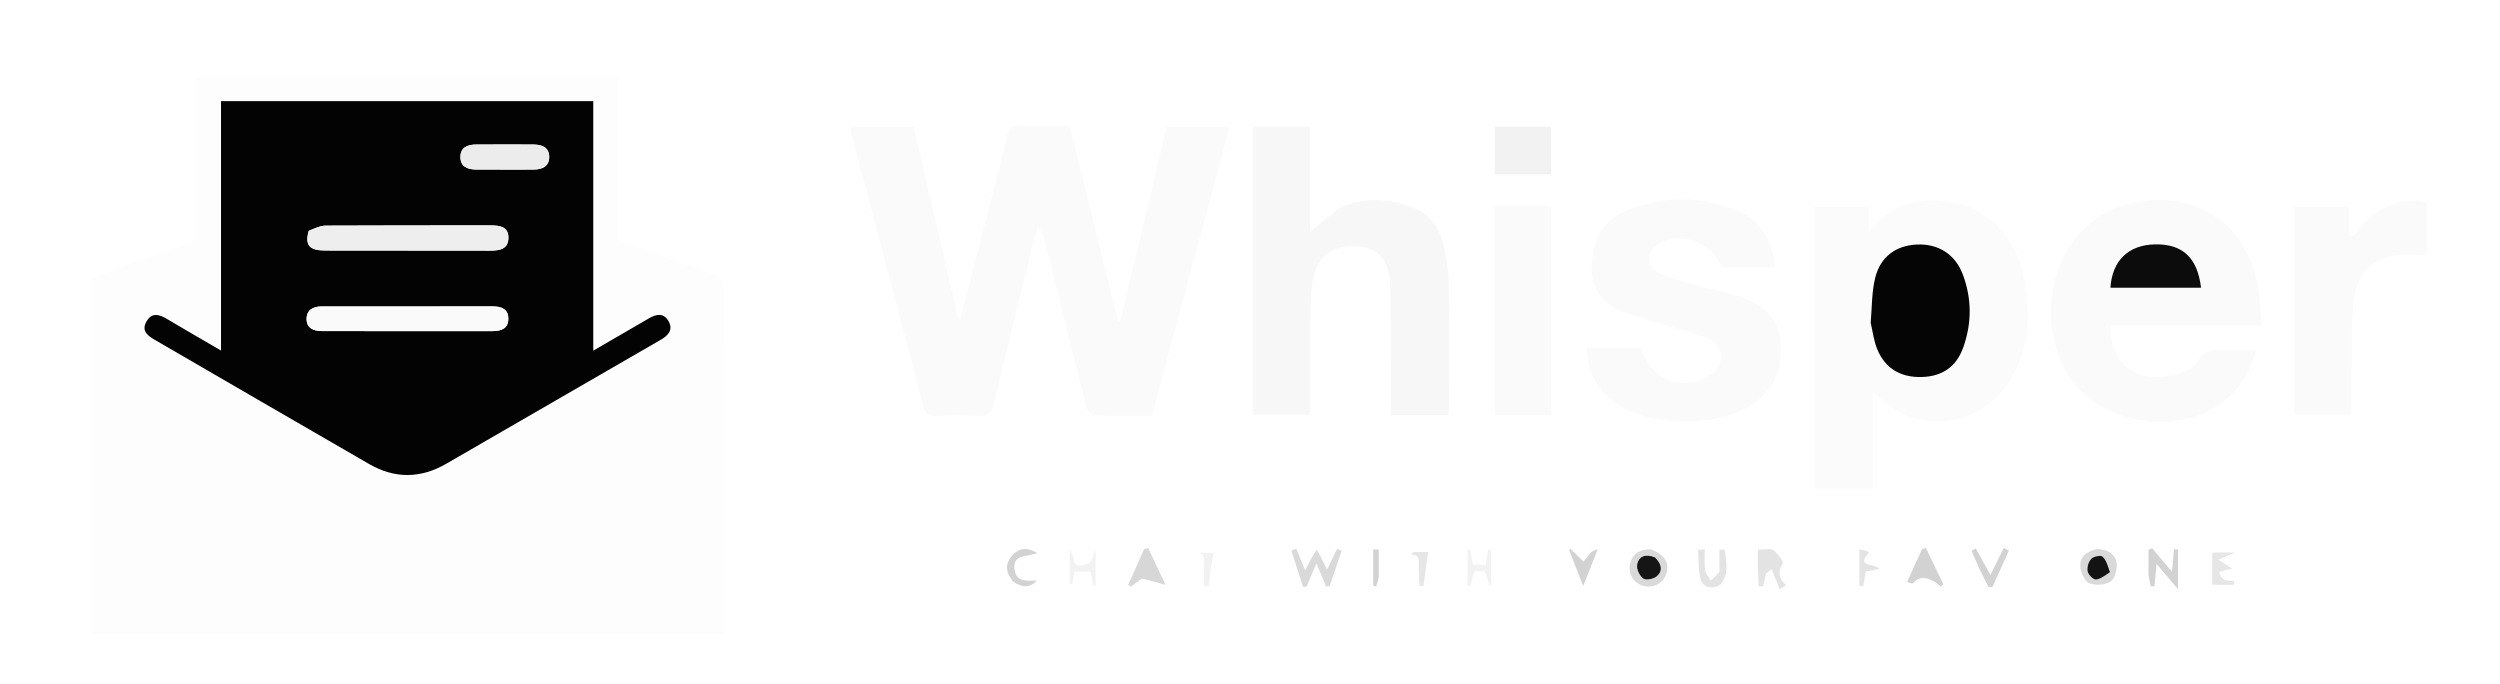
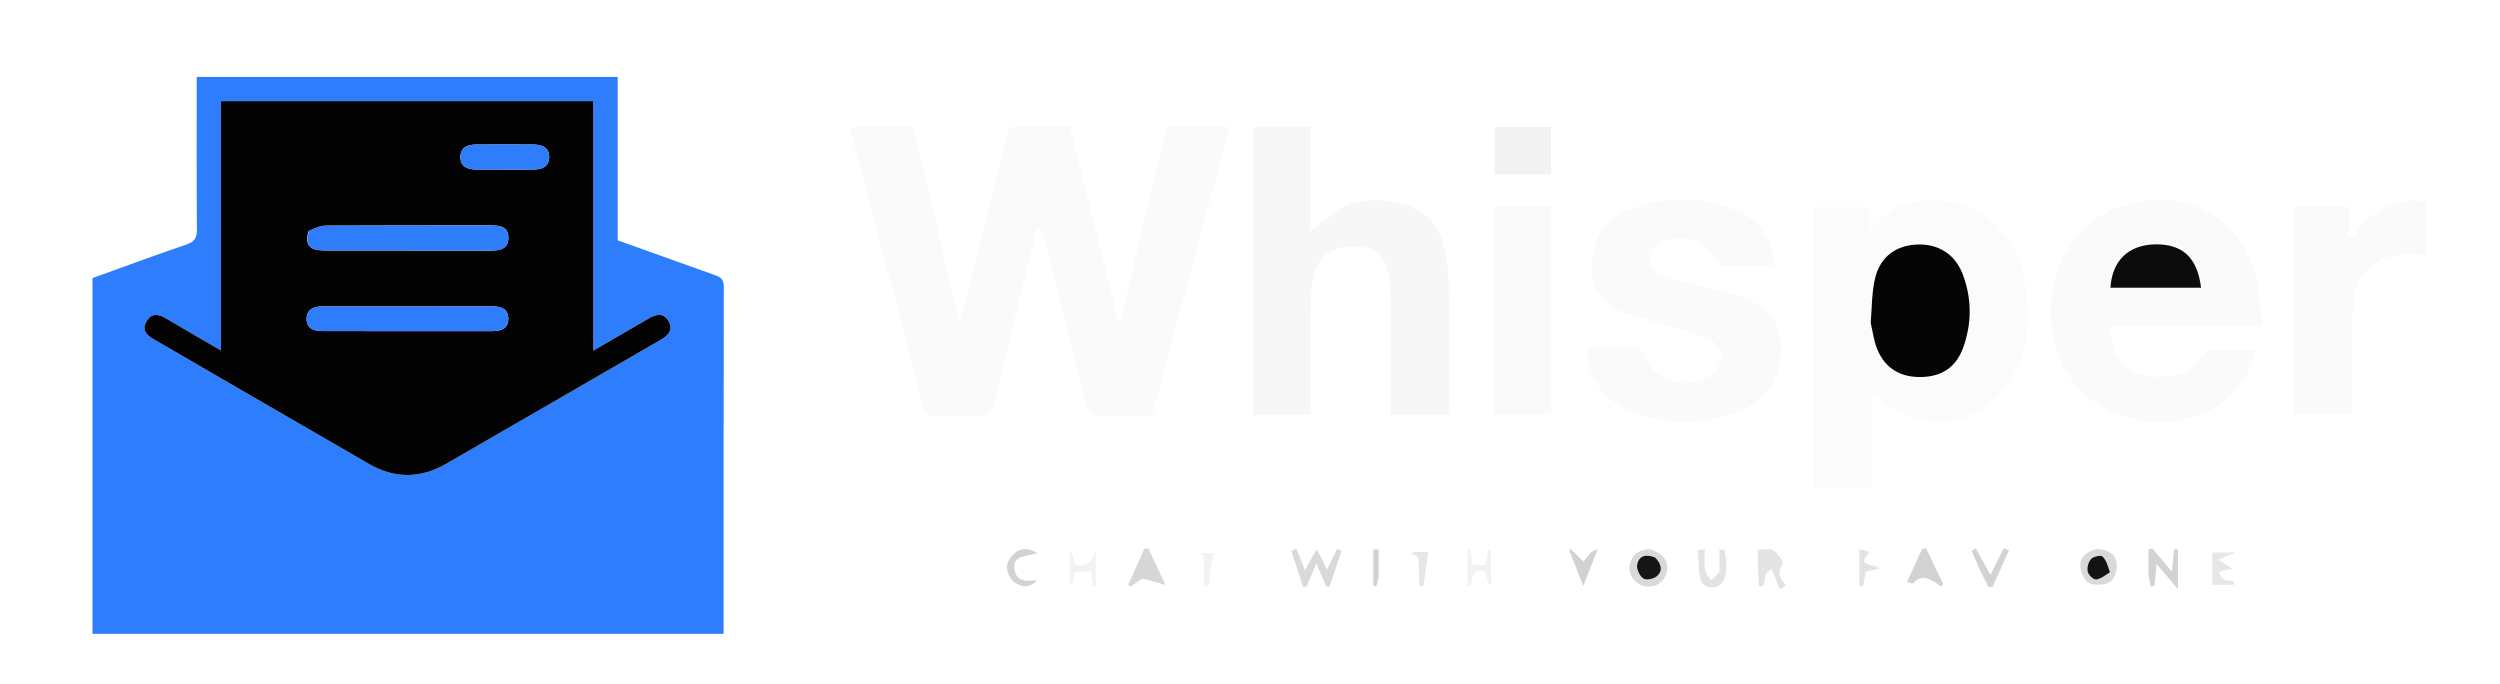
<svg xmlns="http://www.w3.org/2000/svg" version="1.1" id="Layer_1" x="0px" y="0px" width="100%" viewBox="0 0 955 261" enable-background="new 0 0 955 261" xml:space="preserve">
  <path fill="#010101" opacity="0" stroke="none" d=" M613,262   C408.667,262 204.833,262 1,262   C1,175 1,88 1,1   C319.333,1 637.667,1 956,1   C956,88 956,175 956,262   C841.833,262 727.667,262 613,262  M264.491,242.122   C268.422,242.122 272.353,242.122 276.418,242.122   C276.418,197.42 276.38,153.425 276.498,109.431   C276.506,106.201 274.658,105.646 272.424,104.852   C260.371,100.567 248.333,96.24 235.964,91.811   C235.964,70.876 235.964,50.128 235.964,29.385   C182.142,29.385 128.76,29.385 75.146,29.385   C75.146,49.039 75.079,68.354 75.213,87.667   C75.235,90.795 74.407,92.321 71.274,93.386   C59.174,97.497 47.194,101.962 35.329,106.238   C35.329,151.675 35.329,196.76 35.329,242.12   C111.587,242.12 187.541,242.12 264.491,242.122  M351.395,58.995   C350.572,55.445 349.749,51.895 348.972,48.543   C340.746,48.543 332.873,48.543 324.903,48.543   C324.962,49.404 324.918,49.911 325.04,50.373   C334.321,85.437 343.652,120.489 352.836,155.578   C353.553,158.32 354.834,158.885 357.35,158.813   C362.839,158.655 368.36,158.449 373.821,158.866   C377.729,159.164 378.883,157.551 379.704,154.104   C384.714,133.057 389.929,112.058 395.106,91.051   C395.456,89.631 396.056,88.274 396.54,86.887   C398.125,88.63 398.619,90.171 399.012,91.737   C404.307,112.883 409.549,134.042 414.959,155.158   C415.313,156.54 416.879,158.605 417.953,158.651   C425.222,158.961 432.51,158.813 439.998,158.813   C449.948,121.841 459.795,85.251 469.701,48.446   C461.446,48.446 453.701,48.446 445.699,48.446   C439.751,73.372 433.851,98.092 427.951,122.812   C427.69,122.815 427.428,122.818 427.167,122.821   C421.004,98.046 414.841,73.271 408.6,48.181   C402.077,48.181 395.762,48.334 389.46,48.113   C386.571,48.011 385.431,48.947 384.776,51.776   C382.672,60.855 380.246,69.859 377.932,78.889   C374.262,93.21 370.582,107.529 366.906,121.849   C366.634,121.851 366.362,121.854 366.091,121.856   C361.279,101.167 356.467,80.477 351.395,58.995  M749.975,78.265   C736.379,74.589 724.053,75.862 713.851,88.75   C713.851,84.557 713.851,81.695 713.851,79.093   C706.598,79.093 699.867,79.093 693.258,79.093   C693.258,115.165 693.258,150.842 693.258,186.693   C700.684,186.693 707.738,186.693 715.276,186.693   C715.276,174.277 715.276,162.26 715.276,149.765   C716.212,150.416 716.645,150.619 716.95,150.943   C730.435,165.258 753.336,164.155 765.417,148.636   C774.466,137.013 775.784,123.594 773.759,109.765   C771.669,95.486 765.179,83.952 749.975,78.265  M510.739,80.129   C507.507,82.779 504.274,85.429 500.479,88.539   C500.479,74.884 500.479,61.671 500.479,48.483   C492.839,48.483 485.771,48.483 478.636,48.483   C478.636,85.353 478.636,121.9 478.636,158.46   C486.028,158.46 493.087,158.46 500.521,158.46   C500.521,146.175 500.444,134.211 500.558,122.248   C500.606,117.264 500.604,112.206 501.433,107.319   C503.028,97.917 508.904,93.584 518.354,94.098   C526.45,94.539 530.721,99.153 531.047,108.966   C531.445,120.945 531.286,132.943 531.352,144.932   C531.376,149.387 531.356,153.842 531.356,158.523   C538.932,158.523 545.986,158.523 553.267,158.523   C553.372,157.485 553.523,156.682 553.523,155.879   C553.522,140.057 553.685,124.231 553.387,108.414   C553.288,103.15 552.443,97.795 551.145,92.683   C549.299,85.405 544.334,80.402 537.158,78.319   C528.508,75.809 519.757,75.327 510.739,80.129  M832.848,142.75   C816.875,147.315 805.948,139.93 806.198,124.307   C825.111,124.307 844.038,124.307 863.996,124.307   C863.341,118.243 863.319,112.559 862.048,107.17   C853.721,71.874 816.627,70.233 798.028,85.709   C782.53,98.606 778.813,124.716 789.824,142.792   C799.571,158.792 823.163,165.757 841.574,157.936   C852.21,153.417 858.519,145.151 861.892,133.794   C857.939,133.794 854.457,133.796 850.974,133.793   C846.436,133.789 841.765,132.879 839.206,138.547   C838.402,140.327 835.51,141.163 832.848,142.75  M618.755,118.856   C624.623,120.67 630.483,122.509 636.36,124.292   C641.917,125.977 647.693,127.146 652.965,129.47   C655.191,130.452 657.828,133.924 657.66,136.058   C657.444,138.799 655.197,142.389 652.773,143.774   C642.023,149.919 630.406,144.786 626.627,132.87   C619.841,132.87 613.098,132.87 606.198,132.87   C606.295,140.803 609.157,147.067 614.805,152.117   C627.801,163.735 658.735,164.032 671.887,152.583   C679.238,146.184 681.383,137.868 679.866,128.596   C678.45,119.937 672.038,115.744 664.422,113.275   C658.894,111.484 653.122,110.458 647.524,108.862   C642.748,107.501 637.796,106.344 633.415,104.125   C628.753,101.763 629.067,95.762 633.466,93.202   C642.137,88.154 654.382,92.581 657.461,101.968   C664.202,101.968 670.973,101.968 678.11,101.968   C677.094,92.206 672.996,84.678 664.134,80.828   C649.685,74.55 634.888,74.663 620.48,80.892   C612.237,84.457 608.72,91.754 608.054,100.519   C607.428,108.755 610.932,114.649 618.755,118.856  M898.922,90.476   C898.385,90.276 897.385,90.088 897.379,89.874   C897.283,86.267 897.31,82.656 897.31,79.004   C889.989,79.004 883.266,79.004 876.525,79.004   C876.525,105.71 876.525,132.094 876.525,158.409   C883.946,158.409 891.002,158.409 898.309,158.409   C898.309,153.884 898.257,149.725 898.319,145.569   C898.472,135.417 898.05,125.204 899.026,115.129   C900.172,103.301 907.798,97.2 919.669,97.14   C922.079,97.128 924.49,97.347 927.043,97.467   C927.043,90.552 927.043,83.927 927.043,77.347   C917.036,74.738 906.494,79.516 898.922,90.476  M585.434,78.718   C580.658,78.718 575.882,78.718 570.936,78.718   C570.936,105.582 570.936,131.937 570.936,158.503   C578.252,158.503 585.311,158.503 592.55,158.503   C592.55,131.874 592.55,105.516 592.55,78.72   C590.335,78.72 588.375,78.72 585.434,78.718  M578.638,66.595   C583.233,66.595 587.827,66.595 592.497,66.595   C592.497,60.183 592.497,54.33 592.497,48.4   C585.12,48.4 578.081,48.4 570.966,48.4   C570.966,54.545 570.966,60.426 570.966,66.594   C573.415,66.594 575.552,66.594 578.638,66.595  M502.59,209.931   C501.266,212.522 499.942,215.113 498.546,217.846   C497.369,214.955 496.275,212.271 495.182,209.587   C494.562,209.858 493.942,210.13 493.323,210.401   C494.795,214.98 496.266,219.559 497.738,224.138   C498.194,224.131 498.65,224.125 499.105,224.119   C500.259,221.373 501.413,218.627 502.848,215.214   C504.264,218.554 505.435,221.317 506.605,224.079   C507.033,224.047 507.46,224.014 507.888,223.982   C509.427,219.455 510.967,214.928 512.506,210.402   C511.939,210.149 511.371,209.896 510.804,209.643   C509.537,212.247 508.27,214.851 506.915,217.635   C505.583,214.81 504.463,212.434 502.59,209.931  M820.722,220.026   C821,221.349 821.279,222.672 821.557,223.995   C822.043,223.958 822.529,223.921 823.015,223.884   C823.261,221.276 823.508,218.667 823.813,215.437   C826.623,218.743 828.965,221.498 831.994,225.062   C831.994,219.085 831.994,214.494 831.994,209.903   C831.487,209.875 830.98,209.848 830.473,209.82   C830.228,212.508 829.984,215.196 829.691,218.412   C826.846,215.04 824.484,212.24 822.122,209.44   C821.654,209.616 821.186,209.791 820.719,209.966   C820.719,213.033 820.719,216.1 820.722,220.026  M671.526,216.505   C671.626,218.997 671.727,221.489 671.827,223.982   C672.399,223.954 672.97,223.926 673.542,223.898   C673.892,222.292 674.243,220.687 674.593,219.082   C675.319,218.533 676.044,217.984 676.77,217.436   C677.792,219.986 678.814,222.536 679.837,225.086   C680.667,224.581 681.497,224.077 682.328,223.572   C679.439,220.909 678.976,218.45 680.964,215.349   C681.435,214.613 679.05,211.347 677.343,210.15   C676.137,209.304 673.86,209.986 671.51,209.986   C671.51,212.024 671.51,213.812 671.526,216.505  M728.389,222.56   C729.24,222.635 730.534,223.103 730.873,222.722   C733.524,219.742 736.264,220.663 739.054,222.293   C739.875,222.773 740.577,223.456 741.333,224.047   C741.674,223.767 742.015,223.487 742.355,223.207   C740.139,218.585 737.923,213.963 735.707,209.341   C735.221,209.474 734.734,209.606 734.248,209.739   C732.392,213.787 730.535,217.835 728.389,222.56  M800.859,209.748   C797.277,210.542 794.427,212.545 794.673,216.34   C794.822,218.626 796.266,221.937 798.046,222.731   C800.313,223.743 804.032,223.53 806.135,222.236   C807.796,221.213 808.807,217.683 808.599,215.404   C808.262,211.719 805.283,209.927 800.859,209.748  M630.247,209.751   C626.575,209.806 623.834,211.271 622.792,214.986   C621.72,218.811 623.691,222.434 627.362,223.659   C631.238,224.953 635.283,222.99 636.508,219.221   C637.849,215.094 635.945,211.898 630.247,209.751  M436.779,221.04   C439.326,221.76 441.873,222.48 445.236,223.43   C442.974,218.63 440.808,214.031 438.641,209.433   C438.126,209.519 437.611,209.606 437.097,209.692   C435.048,214.272 432.999,218.851 430.95,223.43   C431.324,223.641 431.699,223.851 432.073,224.062   C433.368,223.039 434.663,222.016 436.779,221.04  M656.826,218.822   C655.723,219.798 654.621,220.774 653.518,221.751   C652.758,220.414 651.534,219.141 651.338,217.726   C650.982,215.16 651.237,212.509 651.237,209.893   C650.388,209.927 649.538,209.961 648.689,209.994   C648.973,213.881 648.62,217.963 649.729,221.599   C650.759,224.978 656.047,225.337 657.964,222.318   C660.462,218.383 659.336,214.11 658.814,209.994   C658.159,209.974 657.505,209.954 656.85,209.934   C656.85,212.606 656.85,215.278 656.826,218.822  M756.542,218.158   C757.573,220.208 758.605,222.258 759.636,224.309   C760.148,224.25 760.66,224.191 761.173,224.133   C763.251,219.524 765.328,214.915 767.406,210.306   C766.757,209.977 766.109,209.648 765.46,209.32   C763.813,212.634 762.166,215.948 760.337,219.628   C758.363,216.046 756.559,212.77 754.755,209.494   C754.221,209.806 753.687,210.117 753.153,210.428   C754.17,212.78 755.188,215.132 756.542,218.158  M387.344,222.437   C390.527,224.604 393.435,224.597 396.116,221.756   C392.495,221.778 388.562,222.657 387.629,217.906   C386.392,211.611 392.332,212.858 396.247,211.249   C392.268,208.919 389.275,209.357 386.762,212.077   C383.819,215.263 384.075,218.65 387.344,222.437  M847.884,218.273   C849.272,217.969 850.66,217.664 852.751,217.206   C850.295,215.666 848.817,214.74 847.339,213.814   C849.195,213.031 851.05,212.249 853.942,211.03   C850.31,211.03 847.709,211.03 845.099,211.03   C845.099,215.312 845.099,219.54 845.099,223.406   C848.081,223.406 850.704,223.406 853.327,223.406   C853.353,222.943 853.379,222.48 853.405,222.016   C852.171,221.855 850.794,221.977 849.745,221.449   C848.759,220.953 848.12,219.769 847.884,218.273  M563.775,218.169   C565.058,218.169 566.341,218.169 567.271,218.169   C567.962,220.35 568.492,222.026 569.022,223.702   C569.191,223.595 569.359,223.488 569.528,223.381   C569.528,218.93 569.528,214.478 569.528,210.027   C569.175,209.998 568.822,209.969 568.469,209.94   C568.165,211.876 567.86,213.812 567.532,215.893   C565.687,215.789 564.096,215.7 562.589,215.616   C562.229,213.474 561.93,211.695 561.631,209.915   C561.298,209.958 560.965,210.002 560.632,210.045   C560.632,214.63 560.632,219.214 560.632,223.799   C560.967,223.819 561.302,223.838 561.636,223.858   C562.067,222.017 562.498,220.176 563.775,218.169  M607.64,211.161   C606.685,212.339 605.73,213.517 604.904,214.537   C602.899,212.567 601.352,211.047 599.805,209.528   C599.691,209.762 599.577,209.997 599.463,210.232   C601.249,214.799 603.035,219.366 604.793,223.859   C606.577,219.333 608.392,214.727 610.335,209.795   C609.499,210.076 608.794,210.313 607.64,211.161  M413.513,215.846   C408.799,217.244 411.024,212.111 408.591,210.324   C408.591,215.024 408.591,219.027 408.591,223.029   C408.927,223.054 409.262,223.078 409.598,223.102   C409.911,221.485 410.224,219.867 410.511,218.389   C412.786,218.389 414.738,218.389 416.66,218.389   C417.017,220.347 417.333,222.082 417.649,223.818   C417.943,223.741 418.238,223.664 418.532,223.587   C418.532,219.083 418.532,214.579 418.532,210.076   C416.559,215.058 416.559,215.058 413.513,215.846  M714.037,210.458   C712.721,210.249 711.405,210.039 710.283,209.861   C710.283,214.909 710.283,219.327 710.283,223.745   C710.758,223.805 711.233,223.865 711.708,223.925   C712.053,222.065 712.397,220.205 712.743,218.337   C714.293,218.017 715.812,217.703 717.951,217.261   C715.816,214.971 708.692,216.916 714.037,210.458  M540.034,210.882   C539.776,211.037 539.497,211.168 539.276,211.365   C539.217,211.417 539.323,211.806 539.374,211.81   C542.572,212.099 541.909,214.447 541.943,216.492   C541.984,218.936 542.149,221.379 542.26,223.823   C542.755,223.843 543.25,223.864 543.745,223.885   C544.339,219.637 544.932,215.39 545.568,210.847   C544.781,210.847 542.844,210.847 540.034,210.882  M526.661,220.113   C526.661,216.699 526.661,213.285 526.661,209.872   C525.968,209.897 525.275,209.923 524.583,209.949   C524.583,214.532 524.583,219.116 524.583,223.699   C524.953,223.815 525.324,223.931 525.694,224.047   C526.017,223.031 526.34,222.015 526.661,220.113  M462.24,218.534   C462.715,216.052 463.19,213.57 463.64,211.218   C461.956,211.218 459.173,211.218 456.39,211.218   C460.769,210.896 459.96,213.943 459.938,216.448   C459.916,218.911 459.933,221.374 459.933,223.836   C460.555,223.854 461.176,223.872 461.797,223.89   C461.945,222.407 462.092,220.923 462.24,218.534  z" />
-   <path fill="#FDFDFD" opacity="1" stroke="none" d=" M263.993,242.121   C187.541,242.12 111.587,242.12 35.329,242.12   C35.329,196.76 35.329,151.675 35.329,106.238   C47.194,101.962 59.174,97.497 71.274,93.386   C74.407,92.321 75.235,90.795 75.213,87.667   C75.079,68.354 75.146,49.039 75.146,29.385   C128.76,29.385 182.142,29.385 235.964,29.385   C235.964,50.128 235.964,70.876 235.964,91.811   C248.333,96.24 260.371,100.567 272.424,104.852   C274.658,105.646 276.506,106.201 276.498,109.431   C276.38,153.425 276.418,197.42 276.418,242.122   C272.353,242.122 268.422,242.122 263.993,242.121  M204.804,157.278   C220.667,148.116 236.525,138.944 252.399,129.8   C255.33,128.112 257.318,125.897 255.293,122.538   C253.425,119.437 250.607,119.998 247.885,121.612   C246.595,122.376 245.293,123.119 243.996,123.871   C238.471,127.076 232.946,130.28 226.629,133.945   C226.629,101.494 226.629,70.095 226.629,38.644   C179.083,38.644 132.012,38.644 84.43,38.644   C84.43,70.305 84.43,101.671 84.43,133.902   C77.099,129.631 70.489,125.854 63.96,121.942   C60.913,120.116 57.976,119.132 55.896,122.92   C53.88,126.593 56.631,128.371 59.342,129.943   C86.566,145.731 113.766,161.561 141.034,177.273   C150.778,182.888 160.651,182.848 170.449,177.166   C181.684,170.651 192.943,164.177 204.804,157.278  z" />
+   <path fill="#2d7dfc" opacity="1" stroke="none" d=" M263.993,242.121   C187.541,242.12 111.587,242.12 35.329,242.12   C35.329,196.76 35.329,151.675 35.329,106.238   C47.194,101.962 59.174,97.497 71.274,93.386   C74.407,92.321 75.235,90.795 75.213,87.667   C75.079,68.354 75.146,49.039 75.146,29.385   C128.76,29.385 182.142,29.385 235.964,29.385   C235.964,50.128 235.964,70.876 235.964,91.811   C248.333,96.24 260.371,100.567 272.424,104.852   C274.658,105.646 276.506,106.201 276.498,109.431   C276.38,153.425 276.418,197.42 276.418,242.122   C272.353,242.122 268.422,242.122 263.993,242.121  M204.804,157.278   C220.667,148.116 236.525,138.944 252.399,129.8   C255.33,128.112 257.318,125.897 255.293,122.538   C253.425,119.437 250.607,119.998 247.885,121.612   C246.595,122.376 245.293,123.119 243.996,123.871   C238.471,127.076 232.946,130.28 226.629,133.945   C226.629,101.494 226.629,70.095 226.629,38.644   C179.083,38.644 132.012,38.644 84.43,38.644   C84.43,70.305 84.43,101.671 84.43,133.902   C77.099,129.631 70.489,125.854 63.96,121.942   C60.913,120.116 57.976,119.132 55.896,122.92   C53.88,126.593 56.631,128.371 59.342,129.943   C86.566,145.731 113.766,161.561 141.034,177.273   C150.778,182.888 160.651,182.848 170.449,177.166   C181.684,170.651 192.943,164.177 204.804,157.278  z" />
  <path fill="#FAFAFA" opacity="1" stroke="none" d=" M351.525,59.391   C356.467,80.477 361.279,101.167 366.091,121.856   C366.362,121.854 366.634,121.851 366.906,121.849   C370.582,107.529 374.262,93.21 377.932,78.889   C380.246,69.859 382.672,60.855 384.776,51.776   C385.431,48.947 386.571,48.011 389.46,48.113   C395.762,48.334 402.077,48.181 408.6,48.181   C414.841,73.271 421.004,98.046 427.167,122.821   C427.428,122.818 427.69,122.815 427.951,122.812   C433.851,98.092 439.751,73.372 445.699,48.446   C453.701,48.446 461.446,48.446 469.701,48.446   C459.795,85.251 449.948,121.841 439.998,158.813   C432.51,158.813 425.222,158.961 417.953,158.651   C416.879,158.605 415.313,156.54 414.959,155.158   C409.549,134.042 404.307,112.883 399.012,91.737   C398.619,90.171 398.125,88.63 396.54,86.887   C396.056,88.274 395.456,89.631 395.106,91.051   C389.929,112.058 384.714,133.057 379.704,154.104   C378.883,157.551 377.729,159.164 373.821,158.866   C368.36,158.449 362.839,158.655 357.35,158.813   C354.834,158.885 353.553,158.32 352.836,155.578   C343.652,120.489 334.321,85.437 325.04,50.373   C324.918,49.911 324.962,49.404 324.903,48.543   C332.873,48.543 340.746,48.543 348.972,48.543   C349.749,51.895 350.572,55.445 351.525,59.391  z" />
  <path fill="#FBFBFB" opacity="1" stroke="none" d=" M750.338,78.426   C765.179,83.952 771.669,95.486 773.759,109.765   C775.784,123.594 774.466,137.013 765.417,148.636   C753.336,164.155 730.435,165.258 716.95,150.943   C716.645,150.619 716.212,150.416 715.276,149.765   C715.276,162.26 715.276,174.277 715.276,186.693   C707.738,186.693 700.684,186.693 693.258,186.693   C693.258,150.842 693.258,115.165 693.258,79.093   C699.867,79.093 706.598,79.093 713.851,79.093   C713.851,81.695 713.851,84.557 713.851,88.75   C724.053,75.862 736.379,74.589 750.338,78.426  M714.654,123.764   C715.442,126.983 715.845,130.36 717.095,133.388   C720.14,140.772 726.019,144.225 734.062,144.019   C741.945,143.816 747.323,140.142 749.978,132.677   C753.285,123.376 753.244,114.013 749.783,104.814   C746.867,97.063 740.352,93.04 732.234,93.411   C724.271,93.775 718.333,98.016 716.322,106.137   C714.984,111.538 715.098,117.299 714.654,123.764  z" />
  <path fill="#F7F7F7" opacity="1" stroke="none" d=" M511.069,79.955   C519.757,75.327 528.508,75.809 537.158,78.319   C544.334,80.402 549.299,85.405 551.145,92.683   C552.443,97.795 553.288,103.15 553.387,108.414   C553.685,124.231 553.522,140.057 553.523,155.879   C553.523,156.682 553.372,157.485 553.267,158.523   C545.986,158.523 538.932,158.523 531.356,158.523   C531.356,153.842 531.376,149.387 531.352,144.932   C531.286,132.943 531.445,120.945 531.047,108.966   C530.721,99.153 526.45,94.539 518.354,94.098   C508.904,93.584 503.028,97.917 501.433,107.319   C500.604,112.206 500.606,117.264 500.558,122.248   C500.444,134.211 500.521,146.175 500.521,158.46   C493.087,158.46 486.028,158.46 478.636,158.46   C478.636,121.9 478.636,85.353 478.636,48.483   C485.771,48.483 492.839,48.483 500.479,48.483   C500.479,61.671 500.479,74.884 500.479,88.539   C504.274,85.429 507.507,82.779 511.069,79.955  z" />
  <path fill="#FAFAFA" opacity="1" stroke="none" d=" M833.211,142.591   C835.51,141.163 838.402,140.327 839.206,138.547   C841.765,132.879 846.436,133.789 850.974,133.793   C854.457,133.796 857.939,133.794 861.892,133.794   C858.519,145.151 852.21,153.417 841.574,157.936   C823.163,165.757 799.571,158.792 789.824,142.792   C778.813,124.716 782.53,98.606 798.028,85.709   C816.627,70.233 853.721,71.874 862.048,107.17   C863.319,112.559 863.341,118.243 863.996,124.307   C844.038,124.307 825.111,124.307 806.198,124.307   C805.948,139.93 816.875,147.315 833.211,142.591  M825.496,109.918   C830.584,109.918 835.672,109.918 840.809,109.918   C839.402,98.391 833.74,93.172 823.269,93.348   C813.138,93.518 806.846,99.477 806.184,109.918   C812.302,109.918 818.4,109.918 825.496,109.918  z" />
  <path fill="#FAFAFA" opacity="1" stroke="none" d=" M618.422,118.691   C610.932,114.649 607.428,108.755 608.054,100.519   C608.72,91.754 612.237,84.457 620.48,80.892   C634.888,74.663 649.685,74.55 664.134,80.828   C672.996,84.678 677.094,92.206 678.11,101.968   C670.973,101.968 664.202,101.968 657.461,101.968   C654.382,92.581 642.137,88.154 633.466,93.202   C629.067,95.762 628.753,101.763 633.415,104.125   C637.796,106.344 642.748,107.501 647.524,108.862   C653.122,110.458 658.894,111.484 664.422,113.275   C672.038,115.744 678.45,119.937 679.866,128.596   C681.383,137.868 679.238,146.184 671.887,152.583   C658.735,164.032 627.801,163.735 614.805,152.117   C609.157,147.067 606.295,140.803 606.198,132.87   C613.098,132.87 619.841,132.87 626.627,132.87   C630.406,144.786 642.023,149.919 652.773,143.774   C655.197,142.389 657.444,138.799 657.66,136.058   C657.828,133.924 655.191,130.452 652.965,129.47   C647.693,127.146 641.917,125.977 636.36,124.292   C630.483,122.509 624.623,120.67 618.422,118.691  z" />
  <path fill="#FAFAFA" opacity="1" stroke="none" d=" M899.082,90.149   C906.494,79.516 917.036,74.738 927.043,77.347   C927.043,83.927 927.043,90.552 927.043,97.467   C924.49,97.347 922.079,97.128 919.669,97.14   C907.798,97.2 900.172,103.301 899.026,115.129   C898.05,125.204 898.472,135.417 898.319,145.569   C898.257,149.725 898.309,153.884 898.309,158.409   C891.002,158.409 883.946,158.409 876.525,158.409   C876.525,132.094 876.525,105.71 876.525,79.004   C883.266,79.004 889.989,79.004 897.31,79.004   C897.31,82.656 897.283,86.267 897.379,89.874   C897.385,90.088 898.385,90.276 899.082,90.149  z" />
  <path fill="#FAFAFA" opacity="1" stroke="none" d=" M585.925,78.719   C588.375,78.72 590.335,78.72 592.55,78.72   C592.55,105.516 592.55,131.874 592.55,158.503   C585.311,158.503 578.252,158.503 570.936,158.503   C570.936,131.937 570.936,105.582 570.936,78.718   C575.882,78.718 580.658,78.718 585.925,78.719  z" />
  <path fill="#F2F2F2" opacity="1" stroke="none" d=" M578.163,66.594   C575.552,66.594 573.415,66.594 570.966,66.594   C570.966,60.426 570.966,54.545 570.966,48.4   C578.081,48.4 585.12,48.4 592.497,48.4   C592.497,54.33 592.497,60.183 592.497,66.595   C587.827,66.595 583.233,66.595 578.163,66.594  z" />
  <path fill="#D9D9D9" opacity="1" stroke="none" d=" M502.967,209.995   C504.463,212.434 505.583,214.81 506.915,217.635   C508.27,214.851 509.537,212.247 510.804,209.643   C511.371,209.896 511.939,210.149 512.506,210.402   C510.967,214.928 509.427,219.455 507.888,223.982   C507.46,224.014 507.033,224.047 506.605,224.079   C505.435,221.317 504.264,218.554 502.848,215.214   C501.413,218.627 500.259,221.373 499.105,224.119   C498.65,224.125 498.194,224.131 497.738,224.138   C496.266,219.559 494.795,214.98 493.323,210.401   C493.942,210.13 494.562,209.858 495.182,209.587   C496.275,212.271 497.369,214.955 498.546,217.846   C499.942,215.113 501.266,212.522 502.967,209.995  z" />
  <path fill="#D2D2D2" opacity="1" stroke="none" d=" M820.72,219.596   C820.719,216.1 820.719,213.033 820.719,209.966   C821.186,209.791 821.654,209.616 822.122,209.44   C824.484,212.24 826.846,215.04 829.691,218.412   C829.984,215.196 830.228,212.508 830.473,209.82   C830.98,209.848 831.487,209.875 831.994,209.903   C831.994,214.494 831.994,219.085 831.994,225.062   C828.965,221.498 826.623,218.743 823.813,215.437   C823.508,218.667 823.261,221.276 823.015,223.884   C822.529,223.921 822.043,223.958 821.557,223.995   C821.279,222.672 821,221.349 820.72,219.596  z" />
  <path fill="#E3E3E3" opacity="1" stroke="none" d=" M671.518,216.053   C671.51,213.812 671.51,212.024 671.51,209.986   C673.86,209.986 676.137,209.304 677.343,210.15   C679.05,211.347 681.435,214.613 680.964,215.349   C678.976,218.45 679.439,220.909 682.328,223.572   C681.497,224.077 680.667,224.581 679.837,225.086   C678.814,222.536 677.792,219.986 676.77,217.436   C676.044,217.984 675.319,218.533 674.593,219.082   C674.243,220.687 673.892,222.292 673.542,223.898   C672.97,223.926 672.399,223.954 671.827,223.982   C671.727,221.489 671.626,218.997 671.518,216.053  z" />
  <path fill="#D2D2D2" opacity="1" stroke="none" d=" M728.534,222.221   C730.535,217.835 732.392,213.787 734.248,209.739   C734.734,209.606 735.221,209.474 735.707,209.341   C737.923,213.963 740.139,218.585 742.355,223.207   C742.015,223.487 741.674,223.767 741.333,224.047   C740.577,223.456 739.875,222.773 739.054,222.293   C736.264,220.663 733.524,219.742 730.873,222.722   C730.534,223.103 729.24,222.635 728.534,222.221  z" />
  <path fill="#D9D9D9" opacity="1" stroke="none" d=" M801.212,209.717   C805.283,209.927 808.262,211.719 808.599,215.404   C808.807,217.683 807.796,221.213 806.135,222.236   C804.032,223.53 800.313,223.743 798.046,222.731   C796.266,221.937 794.822,218.626 794.673,216.34   C794.427,212.545 797.277,210.542 801.212,209.717  M806.14,218.163   C805.215,216.266 804.629,214.025 803.211,212.629   C802.57,211.997 799.752,212.543 798.864,213.464   C797.81,214.556 797.185,216.739 797.472,218.24   C797.715,219.508 799.588,221.434 800.625,221.365   C802.428,221.245 804.144,219.81 806.14,218.163  z" />
  <path fill="#D9D9D9" opacity="1" stroke="none" d=" M630.598,209.819   C635.945,211.898 637.849,215.094 636.508,219.221   C635.283,222.99 631.238,224.953 627.362,223.659   C623.691,222.434 621.72,218.811 622.792,214.986   C623.834,211.271 626.575,209.806 630.598,209.819  M631.852,212.724   C628.604,211.471 625.95,212.4 625.388,215.785   C625.114,217.431 626.359,220.072 627.757,221.014   C628.849,221.75 631.762,221.15 632.941,220.102   C635.312,217.995 634.67,215.356 631.852,212.724  z" />
  <path fill="#D7D7D7" opacity="1" stroke="none" d=" M436.368,221.017   C434.663,222.016 433.368,223.039 432.073,224.062   C431.699,223.851 431.324,223.641 430.95,223.43   C432.999,218.851 435.048,214.272 437.097,209.692   C437.611,209.606 438.126,209.519 438.641,209.433   C440.808,214.031 442.974,218.63 445.236,223.43   C441.873,222.48 439.326,221.76 436.368,221.017  z" />
  <path fill="#E3E3E3" opacity="1" stroke="none" d=" M656.838,218.386   C656.85,215.278 656.85,212.606 656.85,209.934   C657.505,209.954 658.159,209.974 658.814,209.994   C659.336,214.11 660.462,218.383 657.964,222.318   C656.047,225.337 650.759,224.978 649.729,221.599   C648.62,217.963 648.973,213.881 648.689,209.994   C649.538,209.961 650.388,209.927 651.237,209.893   C651.237,212.509 650.982,215.16 651.338,217.726   C651.534,219.141 652.758,220.414 653.518,221.751   C654.621,220.774 655.723,219.798 656.838,218.386  z" />
  <path fill="#D2D2D2" opacity="1" stroke="none" d=" M756.374,217.821   C755.188,215.132 754.17,212.78 753.153,210.428   C753.687,210.117 754.221,209.806 754.755,209.494   C756.559,212.77 758.363,216.046 760.337,219.628   C762.166,215.948 763.813,212.634 765.46,209.32   C766.109,209.648 766.757,209.977 767.406,210.306   C765.328,214.915 763.251,219.524 761.173,224.133   C760.66,224.191 760.148,224.25 759.636,224.309   C758.605,222.258 757.573,220.208 756.374,217.821  z" />
  <path fill="#D2D2D2" opacity="1" stroke="none" d=" M387.062,222.184   C384.075,218.65 383.819,215.263 386.762,212.077   C389.275,209.357 392.268,208.919 396.247,211.249   C392.332,212.858 386.392,211.611 387.629,217.906   C388.562,222.657 392.495,221.778 396.116,221.756   C393.435,224.597 390.527,224.604 387.062,222.184  z" />
  <path fill="#E6E6E6" opacity="1" stroke="none" d=" M847.606,218.58   C848.12,219.769 848.759,220.953 849.745,221.449   C850.794,221.977 852.171,221.855 853.405,222.016   C853.379,222.48 853.353,222.943 853.327,223.406   C850.704,223.406 848.081,223.406 845.099,223.406   C845.099,219.54 845.099,215.312 845.099,211.03   C847.709,211.03 850.31,211.03 853.942,211.03   C851.05,212.249 849.195,213.031 847.339,213.814   C848.817,214.74 850.295,215.666 852.751,217.206   C850.66,217.664 849.272,217.969 847.606,218.58  z" />
  <path fill="#F2F2F2" opacity="1" stroke="none" d=" M563.352,218.252   C562.498,220.176 562.067,222.017 561.636,223.858   C561.302,223.838 560.967,223.819 560.632,223.799   C560.632,219.214 560.632,214.63 560.632,210.045   C560.965,210.002 561.298,209.958 561.631,209.915   C561.93,211.695 562.229,213.474 562.589,215.616   C564.096,215.7 565.687,215.789 567.532,215.893   C567.86,213.812 568.165,211.876 568.469,209.94   C568.822,209.969 569.175,209.998 569.528,210.027   C569.528,214.478 569.528,218.93 569.528,223.381   C569.359,223.488 569.191,223.595 569.022,223.702   C568.492,222.026 567.962,220.35 567.271,218.169   C566.341,218.169 565.058,218.169 563.352,218.252  z" />
  <path fill="#D2D2D2" opacity="1" stroke="none" d=" M607.864,210.855   C608.794,210.313 609.499,210.076 610.335,209.795   C608.392,214.727 606.577,219.333 604.793,223.859   C603.035,219.366 601.249,214.799 599.463,210.232   C599.577,209.997 599.691,209.762 599.805,209.528   C601.352,211.047 602.899,212.567 604.904,214.537   C605.73,213.517 606.685,212.339 607.864,210.855  z" />
  <path fill="#F2F2F2" opacity="1" stroke="none" d=" M413.959,215.846   C416.559,215.058 416.559,215.058 418.532,210.076   C418.532,214.579 418.532,219.083 418.532,223.587   C418.238,223.664 417.943,223.741 417.649,223.818   C417.333,222.082 417.017,220.347 416.66,218.389   C414.738,218.389 412.786,218.389 410.511,218.389   C410.224,219.867 409.911,221.485 409.598,223.102   C409.262,223.078 408.927,223.054 408.591,223.029   C408.591,219.027 408.591,215.024 408.591,210.324   C411.024,212.111 408.799,217.244 413.959,215.846  z" />
  <path fill="#E3E3E3" opacity="1" stroke="none" d=" M714.061,210.93   C708.692,216.916 715.816,214.971 717.951,217.261   C715.812,217.703 714.293,218.017 712.743,218.337   C712.397,220.205 712.053,222.065 711.708,223.925   C711.233,223.865 710.758,223.805 710.283,223.745   C710.283,219.327 710.283,214.909 710.283,209.861   C711.405,210.039 712.721,210.249 714.061,210.93  z" />
  <path fill="#E6E6E6" opacity="1" stroke="none" d=" M540.47,210.864   C542.844,210.847 544.781,210.847 545.568,210.847   C544.932,215.39 544.339,219.637 543.745,223.885   C543.25,223.864 542.755,223.843 542.26,223.823   C542.149,221.379 541.984,218.936 541.943,216.492   C541.909,214.447 542.572,212.099 539.374,211.81   C539.323,211.806 539.217,211.417 539.276,211.365   C539.497,211.168 539.776,211.037 540.47,210.864  z" />
  <path fill="#D2D2D2" opacity="1" stroke="none" d=" M526.661,220.556   C526.34,222.015 526.017,223.031 525.694,224.047   C525.324,223.931 524.953,223.815 524.583,223.699   C524.583,219.116 524.583,214.532 524.583,209.949   C525.275,209.923 525.968,209.897 526.661,209.872   C526.661,213.285 526.661,216.699 526.661,220.556  z" />
  <path fill="#F2F2F2" opacity="1" stroke="none" d=" M462.24,218.987   C462.092,220.923 461.945,222.407 461.797,223.89   C461.176,223.872 460.555,223.854 459.933,223.836   C459.933,221.374 459.916,218.911 459.938,216.448   C459.96,213.943 460.769,210.896 456.39,211.218   C459.173,211.218 461.956,211.218 463.64,211.218   C463.19,213.57 462.715,216.052 462.24,218.987  z" />
  <path fill="#030303" opacity="1" stroke="none" d=" M204.498,157.481   C192.943,164.177 181.684,170.651 170.449,177.166   C160.651,182.848 150.778,182.888 141.034,177.273   C113.766,161.561 86.566,145.731 59.342,129.943   C56.631,128.371 53.88,126.593 55.896,122.92   C57.976,119.132 60.913,120.116 63.96,121.942   C70.489,125.854 77.099,129.631 84.43,133.902   C84.43,101.671 84.43,70.305 84.43,38.644   C132.012,38.644 179.083,38.644 226.629,38.644   C226.629,70.095 226.629,101.494 226.629,133.945   C232.946,130.28 238.471,127.076 243.996,123.871   C245.293,123.119 246.595,122.376 247.885,121.612   C250.607,119.998 253.425,119.437 255.293,122.538   C257.318,125.897 255.33,128.112 252.399,129.8   C236.525,138.944 220.667,148.116 204.498,157.481  M117.85,88.35   C116.406,93.632 118.123,95.678 124.168,95.689   C145.152,95.726 166.137,95.72 187.121,95.743   C190.697,95.747 194.243,95.279 194.21,90.748   C194.18,86.464 190.756,86.108 187.372,86.111   C166.388,86.131 145.403,86.083 124.419,86.198   C122.384,86.209 120.355,87.175 117.85,88.35  M140.5,126.481   C156.327,126.48 172.153,126.468 187.98,126.485   C191.329,126.489 194.194,125.645 194.179,121.697   C194.166,118.084 191.543,117.055 188.346,117.056   C166.522,117.062 144.697,117.063 122.873,117.061   C119.604,117.061 117.111,118.394 117.117,121.857   C117.124,125.433 119.847,126.461 123.007,126.47   C128.504,126.485 134.002,126.478 140.5,126.481  M198.391,64.782   C200.217,64.777 202.043,64.769 203.869,64.767   C207.057,64.763 209.702,63.6 209.795,60.143   C209.897,56.313 207.037,55.22 203.694,55.211   C196.39,55.19 189.086,55.161 181.782,55.222   C178.699,55.248 175.944,56.224 175.887,59.851   C175.825,63.766 178.667,64.745 181.983,64.766   C187.129,64.798 192.276,64.779 198.391,64.782  z" />
  <path fill="#050505" opacity="1" stroke="none" d=" M714.608,123.331   C715.098,117.299 714.984,111.538 716.322,106.137   C718.333,98.016 724.271,93.775 732.234,93.411   C740.352,93.04 746.867,97.063 749.783,104.814   C753.244,114.013 753.285,123.376 749.978,132.677   C747.323,140.142 741.945,143.816 734.062,144.019   C726.019,144.225 720.14,140.772 717.095,133.388   C715.845,130.36 715.442,126.983 714.608,123.331  z" />
  <path fill="#0C0C0C" opacity="1" stroke="none" d=" M824.997,109.918   C818.4,109.918 812.302,109.918 806.184,109.918   C806.846,99.477 813.138,93.518 823.269,93.348   C833.74,93.172 839.402,98.391 840.809,109.918   C835.672,109.918 830.584,109.918 824.997,109.918  z" />
  <path fill="#131313" opacity="1" stroke="none" d=" M806.018,218.544   C804.144,219.81 802.428,221.245 800.625,221.365   C799.588,221.434 797.715,219.508 797.472,218.24   C797.185,216.739 797.81,214.556 798.864,213.464   C799.752,212.543 802.57,211.997 803.211,212.629   C804.629,214.025 805.215,216.266 806.018,218.544  z" />
  <path fill="#151515" opacity="1" stroke="none" d=" M632.187,212.933   C634.67,215.356 635.312,217.995 632.941,220.102   C631.762,221.15 628.849,221.75 627.757,221.014   C626.359,220.072 625.114,217.431 625.388,215.785   C625.95,212.4 628.604,211.471 632.187,212.933  z" />
-   <path fill="#EEEEEE" opacity="1" stroke="none" d=" M118.086,88.024   C120.355,87.175 122.384,86.209 124.419,86.198   C145.403,86.083 166.388,86.131 187.372,86.111   C190.756,86.108 194.18,86.464 194.21,90.748   C194.243,95.279 190.697,95.747 187.121,95.743   C166.137,95.72 145.152,95.726 124.168,95.689   C118.123,95.678 116.406,93.632 118.086,88.024  z" />
-   <path fill="#FAFAFA" opacity="1" stroke="none" d=" M140,126.481   C134.002,126.478 128.504,126.485 123.007,126.47   C119.847,126.461 117.124,125.433 117.117,121.857   C117.111,118.394 119.604,117.061 122.873,117.061   C144.697,117.063 166.522,117.062 188.346,117.056   C191.543,117.055 194.166,118.084 194.179,121.697   C194.194,125.645 191.329,126.489 187.98,126.485   C172.153,126.468 156.327,126.48 140,126.481  z" />
-   <path fill="#ECECEC" opacity="1" stroke="none" d=" M197.906,64.782   C192.276,64.779 187.129,64.798 181.983,64.766   C178.667,64.745 175.825,63.766 175.887,59.851   C175.944,56.224 178.699,55.248 181.782,55.222   C189.086,55.161 196.39,55.19 203.694,55.211   C207.037,55.22 209.897,56.313 209.795,60.143   C209.702,63.6 207.057,64.763 203.869,64.767   C202.043,64.769 200.217,64.777 197.906,64.782  z" />
+   <path fill="#2d7dfc" opacity="1" stroke="none" d=" M118.086,88.024   C120.355,87.175 122.384,86.209 124.419,86.198   C145.403,86.083 166.388,86.131 187.372,86.111   C190.756,86.108 194.18,86.464 194.21,90.748   C194.243,95.279 190.697,95.747 187.121,95.743   C166.137,95.72 145.152,95.726 124.168,95.689   C118.123,95.678 116.406,93.632 118.086,88.024  z" />
+   <path fill="#2d7dfc" opacity="1" stroke="none" d=" M140,126.481   C134.002,126.478 128.504,126.485 123.007,126.47   C119.847,126.461 117.124,125.433 117.117,121.857   C117.111,118.394 119.604,117.061 122.873,117.061   C144.697,117.063 166.522,117.062 188.346,117.056   C191.543,117.055 194.166,118.084 194.179,121.697   C194.194,125.645 191.329,126.489 187.98,126.485   C172.153,126.468 156.327,126.48 140,126.481  z" />
+   <path fill="#2d7dfc" opacity="1" stroke="none" d=" M197.906,64.782   C192.276,64.779 187.129,64.798 181.983,64.766   C178.667,64.745 175.825,63.766 175.887,59.851   C175.944,56.224 178.699,55.248 181.782,55.222   C189.086,55.161 196.39,55.19 203.694,55.211   C207.037,55.22 209.897,56.313 209.795,60.143   C209.702,63.6 207.057,64.763 203.869,64.767   C202.043,64.769 200.217,64.777 197.906,64.782  z" />
</svg>
